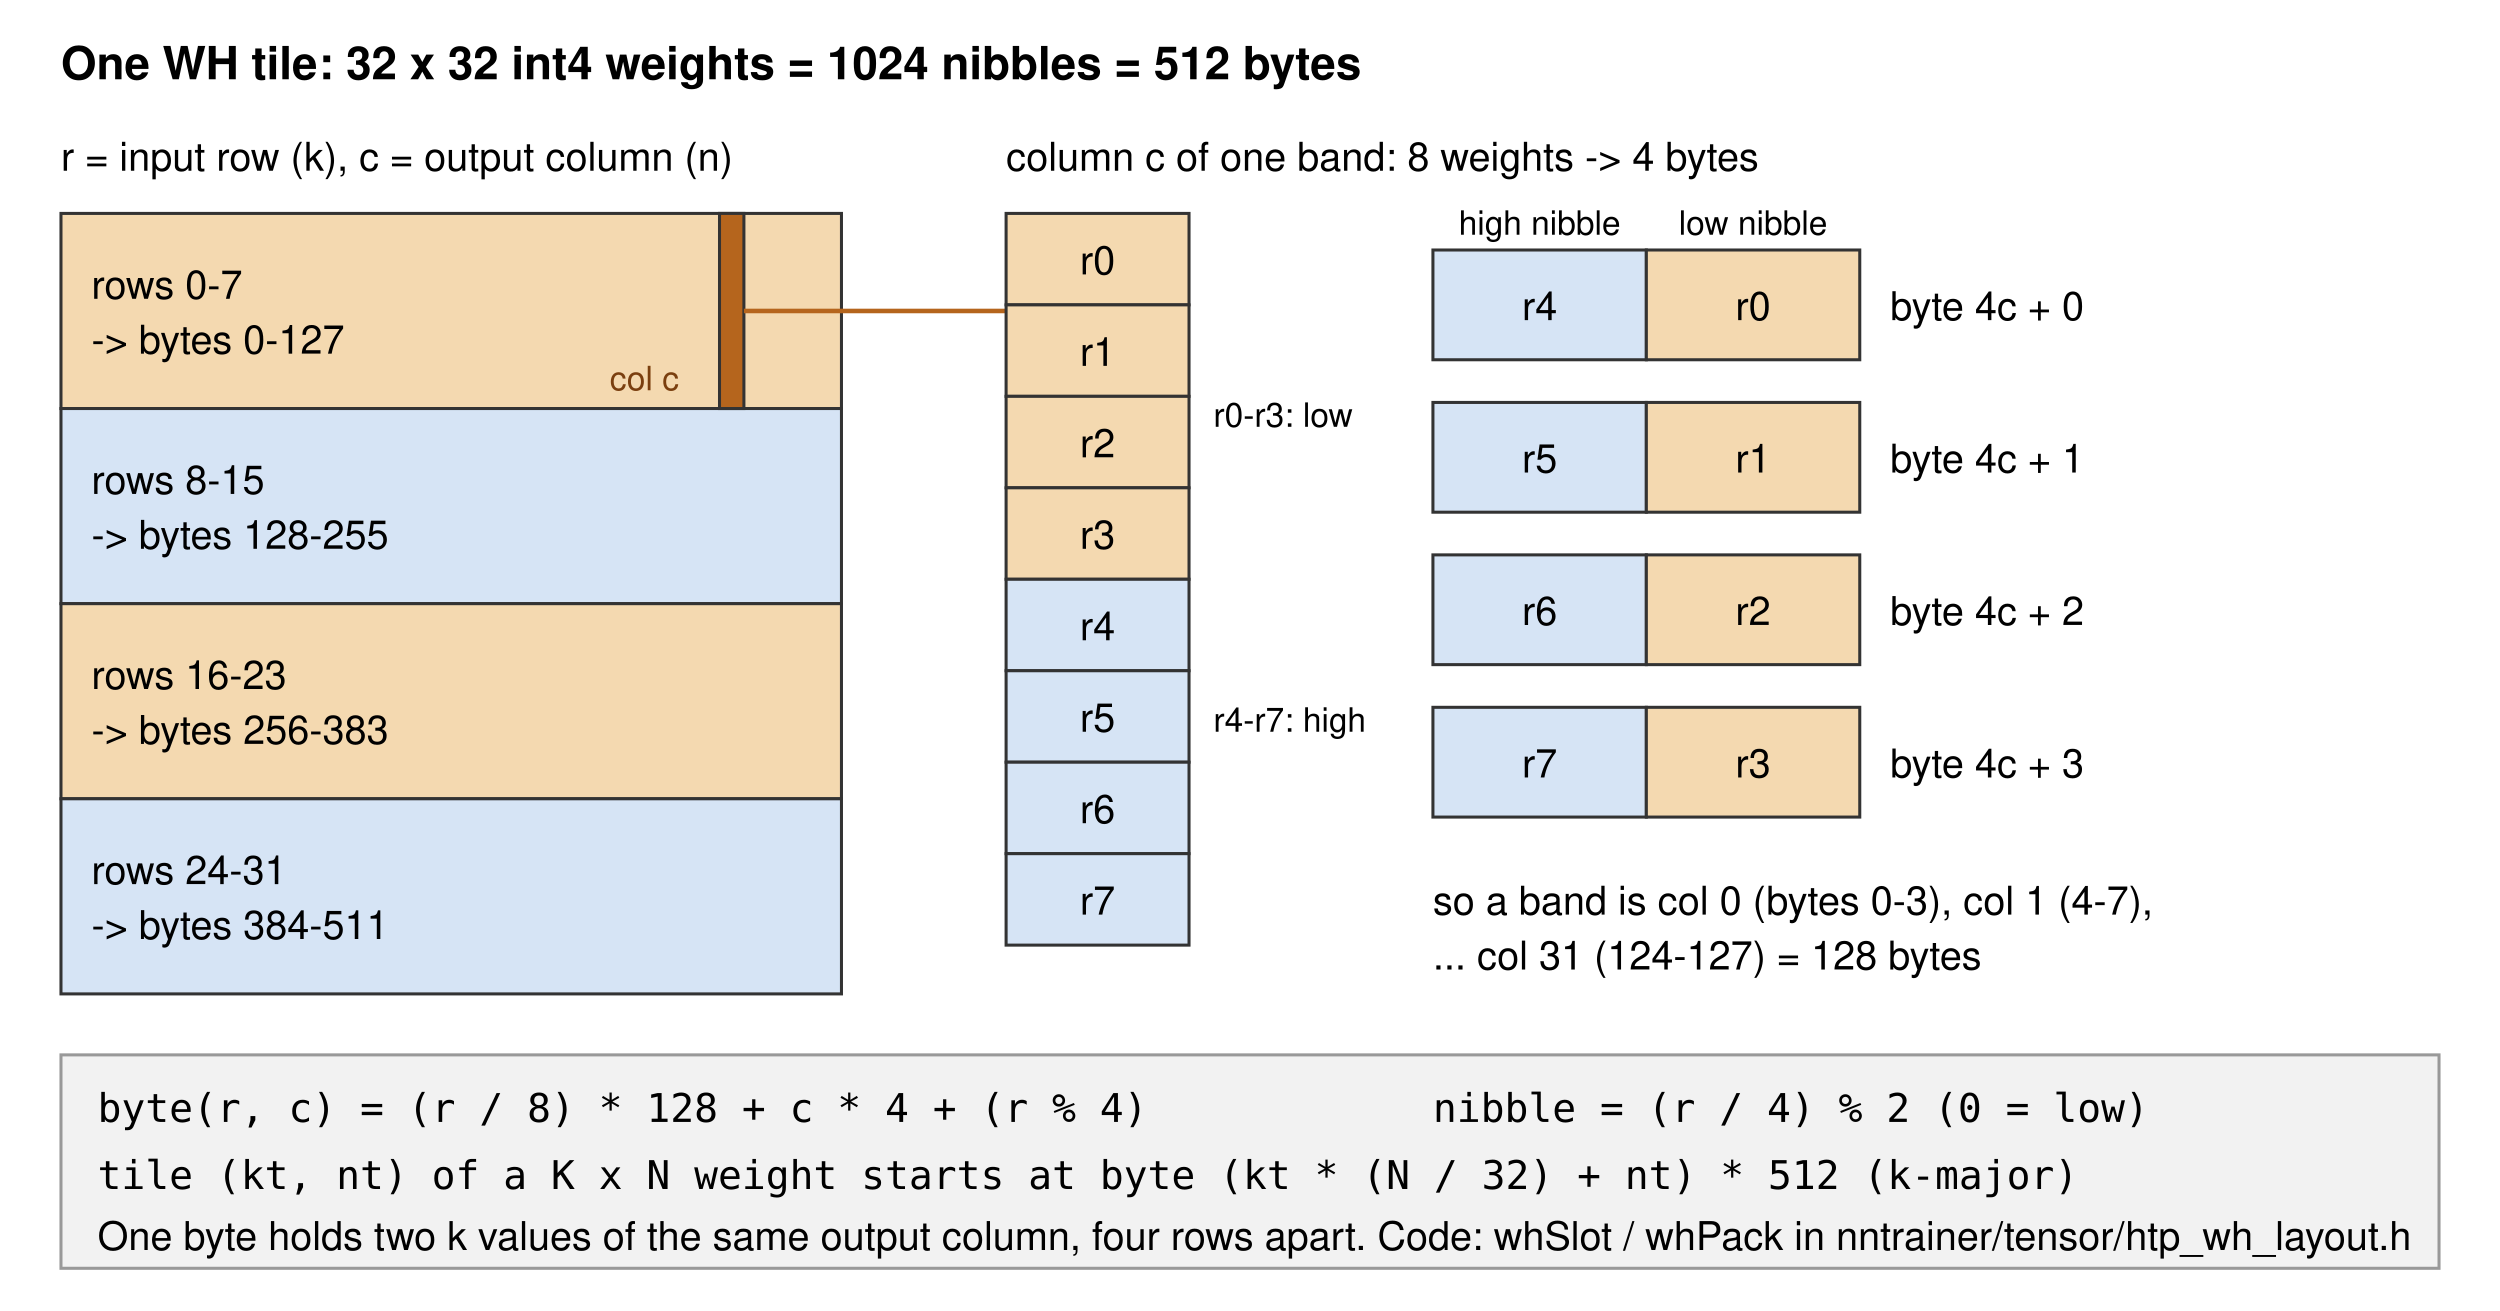
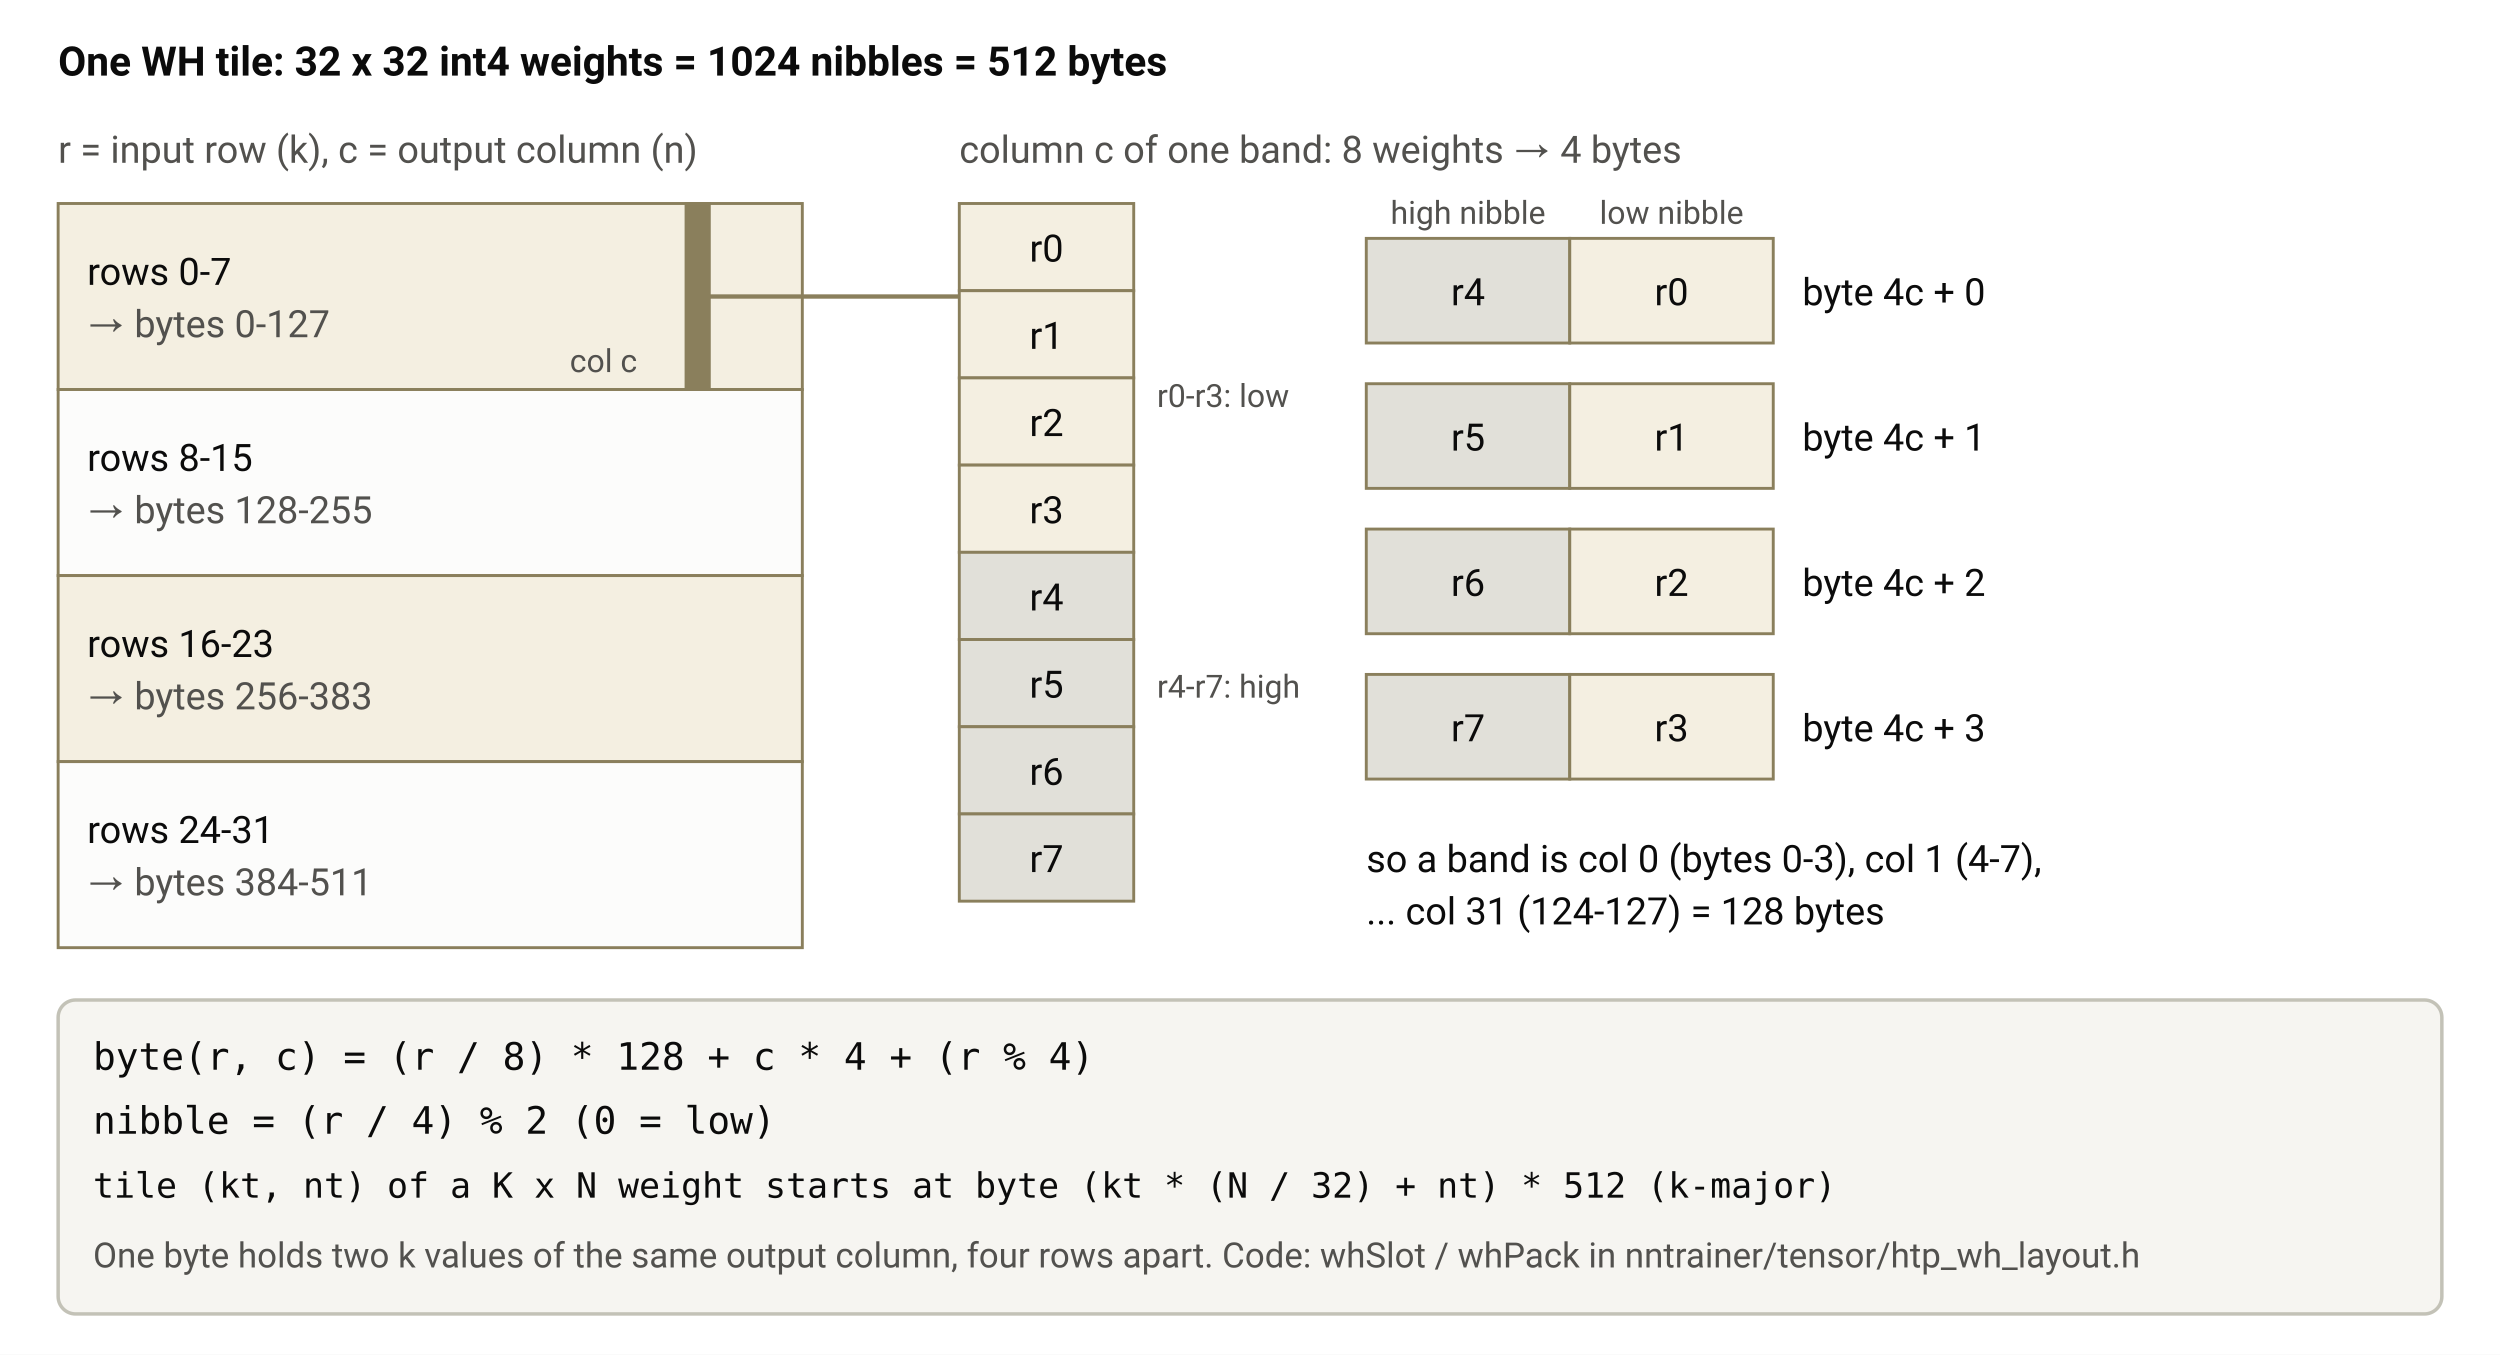
- <svg xmlns="http://www.w3.org/2000/svg" width="820" height="430" viewBox="0 0 820 430" font-family="Helvetica, Arial, sans-serif" font-size="13">
-   <rect x="0" y="0" width="820" height="430" fill="#ffffff" />
-   <text x="20" y="26" font-size="15" font-weight="bold" fill="#000">One WH tile: 32 x 32 int4 weights = 1024 nibbles = 512 bytes</text>
-   <text x="20" y="56" fill="#000">r = input row (k), c = output column (n)</text>
-   <g stroke="#333" stroke-width="1">
-     <rect x="20" y="70" width="256" height="64" fill="#f4d9b0" />
-     <rect x="20" y="134" width="256" height="64" fill="#d6e4f5" />
-     <rect x="20" y="198" width="256" height="64" fill="#f4d9b0" />
-     <rect x="20" y="262" width="256" height="64" fill="#d6e4f5" />
-   </g>
-   <g fill="#000">
-     <text x="30" y="98">rows 0-7</text>
-     <text x="30" y="116">-&gt; bytes 0-127</text>
-     <text x="30" y="162">rows 8-15</text>
-     <text x="30" y="180">-&gt; bytes 128-255</text>
-     <text x="30" y="226">rows 16-23</text>
-     <text x="30" y="244">-&gt; bytes 256-383</text>
-     <text x="30" y="290">rows 24-31</text>
-     <text x="30" y="308">-&gt; bytes 384-511</text>
-   </g>
-   <rect x="236" y="70" width="8" height="64" fill="#b5651d" stroke="#333" />
-   <text x="200" y="128" fill="#7a3f0f" font-size="11">col c</text>
-   <line x1="244" y1="102" x2="330" y2="102" stroke="#b5651d" stroke-width="1.5" />
-   <text x="330" y="56" fill="#000">column c of one band: 8 weights -&gt; 4 bytes</text>
-   <g stroke="#333" stroke-width="1" fill="#f4d9b0">
-     <rect x="330" y="70" width="60" height="30" />
-     <rect x="330" y="100" width="60" height="30" />
-     <rect x="330" y="130" width="60" height="30" />
-     <rect x="330" y="160" width="60" height="30" />
-   </g>
-   <g stroke="#333" stroke-width="1" fill="#d6e4f5">
-     <rect x="330" y="190" width="60" height="30" />
-     <rect x="330" y="220" width="60" height="30" />
-     <rect x="330" y="250" width="60" height="30" />
-     <rect x="330" y="280" width="60" height="30" />
-   </g>
-   <text x="398" y="140" fill="#000" font-size="11">r0-r3: low</text>
-   <text x="398" y="240" fill="#000" font-size="11">r4-r7: high</text>
-   <g fill="#000" text-anchor="middle">
-     <text x="360" y="90">r0</text>
-     <text x="360" y="120">r1</text>
-     <text x="360" y="150">r2</text>
-     <text x="360" y="180">r3</text>
-     <text x="360" y="210">r4</text>
-     <text x="360" y="240">r5</text>
-     <text x="360" y="270">r6</text>
-     <text x="360" y="300">r7</text>
-   </g>
-   <g stroke="#333" stroke-width="1">
-     <rect x="470" y="82" width="70" height="36" fill="#d6e4f5" />
-     <rect x="540" y="82" width="70" height="36" fill="#f4d9b0" />
-     <rect x="470" y="132" width="70" height="36" fill="#d6e4f5" />
-     <rect x="540" y="132" width="70" height="36" fill="#f4d9b0" />
-     <rect x="470" y="182" width="70" height="36" fill="#d6e4f5" />
-     <rect x="540" y="182" width="70" height="36" fill="#f4d9b0" />
-     <rect x="470" y="232" width="70" height="36" fill="#d6e4f5" />
-     <rect x="540" y="232" width="70" height="36" fill="#f4d9b0" />
-   </g>
-   <g fill="#000" text-anchor="middle">
-     <text x="505" y="77" font-size="11">high nibble</text>
-     <text x="575" y="77" font-size="11">low nibble</text>
-     <text x="505" y="105">r4</text>
-     <text x="575" y="105">r0</text>
-     <text x="505" y="155">r5</text>
-     <text x="575" y="155">r1</text>
-     <text x="505" y="205">r6</text>
-     <text x="575" y="205">r2</text>
-     <text x="505" y="255">r7</text>
-     <text x="575" y="255">r3</text>
-   </g>
-   <g fill="#000">
-     <text x="620" y="105">byte 4c + 0</text>
-     <text x="620" y="155">byte 4c + 1</text>
-     <text x="620" y="205">byte 4c + 2</text>
-     <text x="620" y="255">byte 4c + 3</text>
-   </g>
-   <text x="470" y="300" fill="#000">so a band is col 0 (bytes 0-3), col 1 (4-7),</text>
-   <text x="470" y="318" fill="#000">... col 31 (124-127) = 128 bytes</text>
-   <rect x="20" y="346" width="780" height="70" fill="#f2f2f2" stroke="#999" />
-   <text x="32" y="368" fill="#000" font-family="Menlo, Consolas, monospace">byte(r, c) = (r / 8) * 128 + c * 4 + (r % 4)</text>
-   <text x="470" y="368" fill="#000" font-family="Menlo, Consolas, monospace">nibble = (r / 4) % 2  (0 = low)</text>
-   <text x="32" y="390" fill="#000" font-family="Menlo, Consolas, monospace">tile (kt, nt) of a K x N weight starts at byte (kt * (N / 32) + nt) * 512   (k-major)</text>
-   <text x="32" y="410" fill="#000">One byte holds two k values of the same output column, four rows apart. Code: whSlot / whPack in nntrainer/tensor/htp_wh_layout.h</text>
+ <svg xmlns="http://www.w3.org/2000/svg" viewBox="0 0 860 466" width="860" height="466" role="img" aria-label="WH tile byte layout: 32 by 32 int4 weights in 512 bytes" font-family="-apple-system, 'Segoe UI', Roboto, Helvetica, Arial, sans-serif" font-size="13">
+   <defs>
+     <marker id="wh-tile-arrow" viewBox="0 0 10 10" refX="9" refY="5" markerWidth="7" markerHeight="7" orient="auto-start-reverse">
+       <path d="M0,0 L10,5 L0,10 z" fill="#52514e" />
+     </marker>
+   </defs>
+   <rect x="0" y="0" width="860" height="466" fill="#ffffff" />
+   <text x="20" y="26" font-size="14" fill="#0b0b0b" font-weight="bold">One WH tile: 32 x 32 int4 weights = 1024 nibbles = 512 bytes</text>
+   <text x="20" y="56" fill="#52514e">r = input row (k), c = output column (n)</text>
+   <rect x="20" y="70" width="256" height="64" fill="#f4efe1" stroke="#8a7f5c" stroke-width="1" />
+   <text x="30" y="98" fill="#0b0b0b">rows 0-7</text>
+   <text x="30" y="116" fill="#52514e">→ bytes 0-127</text>
+   <rect x="20" y="134" width="256" height="64" fill="#fcfcfb" stroke="#8a7f5c" stroke-width="1" />
+   <text x="30" y="162" fill="#0b0b0b">rows 8-15</text>
+   <text x="30" y="180" fill="#52514e">→ bytes 128-255</text>
+   <rect x="20" y="198" width="256" height="64" fill="#f4efe1" stroke="#8a7f5c" stroke-width="1" />
+   <text x="30" y="226" fill="#0b0b0b">rows 16-23</text>
+   <text x="30" y="244" fill="#52514e">→ bytes 256-383</text>
+   <rect x="20" y="262" width="256" height="64" fill="#fcfcfb" stroke="#8a7f5c" stroke-width="1" />
+   <text x="30" y="290" fill="#0b0b0b">rows 24-31</text>
+   <text x="30" y="308" fill="#52514e">→ bytes 384-511</text>
+   <rect x="236" y="70" width="8" height="64" fill="#8a7f5c" stroke="#8a7f5c" />
+   <text x="196" y="128" font-size="11" fill="#52514e">col c</text>
+   <line x1="244" y1="102" x2="330" y2="102" stroke="#8a7f5c" stroke-width="1.5" />
+   <text x="330" y="56" fill="#52514e">column c of one band: 8 weights → 4 bytes</text>
+   <rect x="330" y="70" width="60" height="30" fill="#f4efe1" stroke="#8a7f5c" stroke-width="1" />
+   <text x="360" y="90" fill="#0b0b0b" text-anchor="middle">r0</text>
+   <rect x="330" y="100" width="60" height="30" fill="#f4efe1" stroke="#8a7f5c" stroke-width="1" />
+   <text x="360" y="120" fill="#0b0b0b" text-anchor="middle">r1</text>
+   <rect x="330" y="130" width="60" height="30" fill="#f4efe1" stroke="#8a7f5c" stroke-width="1" />
+   <text x="360" y="150" fill="#0b0b0b" text-anchor="middle">r2</text>
+   <rect x="330" y="160" width="60" height="30" fill="#f4efe1" stroke="#8a7f5c" stroke-width="1" />
+   <text x="360" y="180" fill="#0b0b0b" text-anchor="middle">r3</text>
+   <rect x="330" y="190" width="60" height="30" fill="#e1e0d9" stroke="#8a7f5c" stroke-width="1" />
+   <text x="360" y="210" fill="#0b0b0b" text-anchor="middle">r4</text>
+   <rect x="330" y="220" width="60" height="30" fill="#e1e0d9" stroke="#8a7f5c" stroke-width="1" />
+   <text x="360" y="240" fill="#0b0b0b" text-anchor="middle">r5</text>
+   <rect x="330" y="250" width="60" height="30" fill="#e1e0d9" stroke="#8a7f5c" stroke-width="1" />
+   <text x="360" y="270" fill="#0b0b0b" text-anchor="middle">r6</text>
+   <rect x="330" y="280" width="60" height="30" fill="#e1e0d9" stroke="#8a7f5c" stroke-width="1" />
+   <text x="360" y="300" fill="#0b0b0b" text-anchor="middle">r7</text>
+   <text x="398" y="140" font-size="11" fill="#52514e">r0-r3: low</text>
+   <text x="398" y="240" font-size="11" fill="#52514e">r4-r7: high</text>
+   <text x="505" y="77" font-size="11" fill="#52514e" text-anchor="middle">high nibble</text>
+   <text x="575" y="77" font-size="11" fill="#52514e" text-anchor="middle">low nibble</text>
+   <rect x="470" y="82" width="70" height="36" fill="#e1e0d9" stroke="#8a7f5c" stroke-width="1" />
+   <rect x="540" y="82" width="70" height="36" fill="#f4efe1" stroke="#8a7f5c" stroke-width="1" />
+   <text x="505" y="105" fill="#0b0b0b" text-anchor="middle">r4</text>
+   <text x="575" y="105" fill="#0b0b0b" text-anchor="middle">r0</text>
+   <text x="620" y="105" fill="#0b0b0b">byte 4c + 0</text>
+   <rect x="470" y="132" width="70" height="36" fill="#e1e0d9" stroke="#8a7f5c" stroke-width="1" />
+   <rect x="540" y="132" width="70" height="36" fill="#f4efe1" stroke="#8a7f5c" stroke-width="1" />
+   <text x="505" y="155" fill="#0b0b0b" text-anchor="middle">r5</text>
+   <text x="575" y="155" fill="#0b0b0b" text-anchor="middle">r1</text>
+   <text x="620" y="155" fill="#0b0b0b">byte 4c + 1</text>
+   <rect x="470" y="182" width="70" height="36" fill="#e1e0d9" stroke="#8a7f5c" stroke-width="1" />
+   <rect x="540" y="182" width="70" height="36" fill="#f4efe1" stroke="#8a7f5c" stroke-width="1" />
+   <text x="505" y="205" fill="#0b0b0b" text-anchor="middle">r6</text>
+   <text x="575" y="205" fill="#0b0b0b" text-anchor="middle">r2</text>
+   <text x="620" y="205" fill="#0b0b0b">byte 4c + 2</text>
+   <rect x="470" y="232" width="70" height="36" fill="#e1e0d9" stroke="#8a7f5c" stroke-width="1" />
+   <rect x="540" y="232" width="70" height="36" fill="#f4efe1" stroke="#8a7f5c" stroke-width="1" />
+   <text x="505" y="255" fill="#0b0b0b" text-anchor="middle">r7</text>
+   <text x="575" y="255" fill="#0b0b0b" text-anchor="middle">r3</text>
+   <text x="620" y="255" fill="#0b0b0b">byte 4c + 3</text>
+   <text x="470" y="300" fill="#0b0b0b">so a band is col 0 (bytes 0-3), col 1 (4-7),</text>
+   <text x="470" y="318" fill="#0b0b0b">... col 31 (124-127) = 128 bytes</text>
+   <rect x="20" y="344" width="820" height="108" rx="6" fill="#f6f5f1" stroke="#c3c2b7" stroke-width="1.2" />
+   <text x="32" y="368" fill="#0b0b0b" font-family="Menlo, Consolas, monospace">byte(r, c) = (r / 8) * 128 + c * 4 + (r % 4)</text>
+   <text x="32" y="390" fill="#0b0b0b" font-family="Menlo, Consolas, monospace">nibble = (r / 4) % 2  (0 = low)</text>
+   <text x="32" y="412" font-size="12" fill="#0b0b0b" font-family="Menlo, Consolas, monospace">tile (kt, nt) of a K x N weight starts at byte (kt * (N / 32) + nt) * 512   (k-major)</text>
+   <text x="32" y="436" font-size="12" fill="#52514e">One byte holds two k values of the same output column, four rows apart. Code: whSlot / whPack in nntrainer/tensor/htp_wh_layout.h</text>
</svg>
